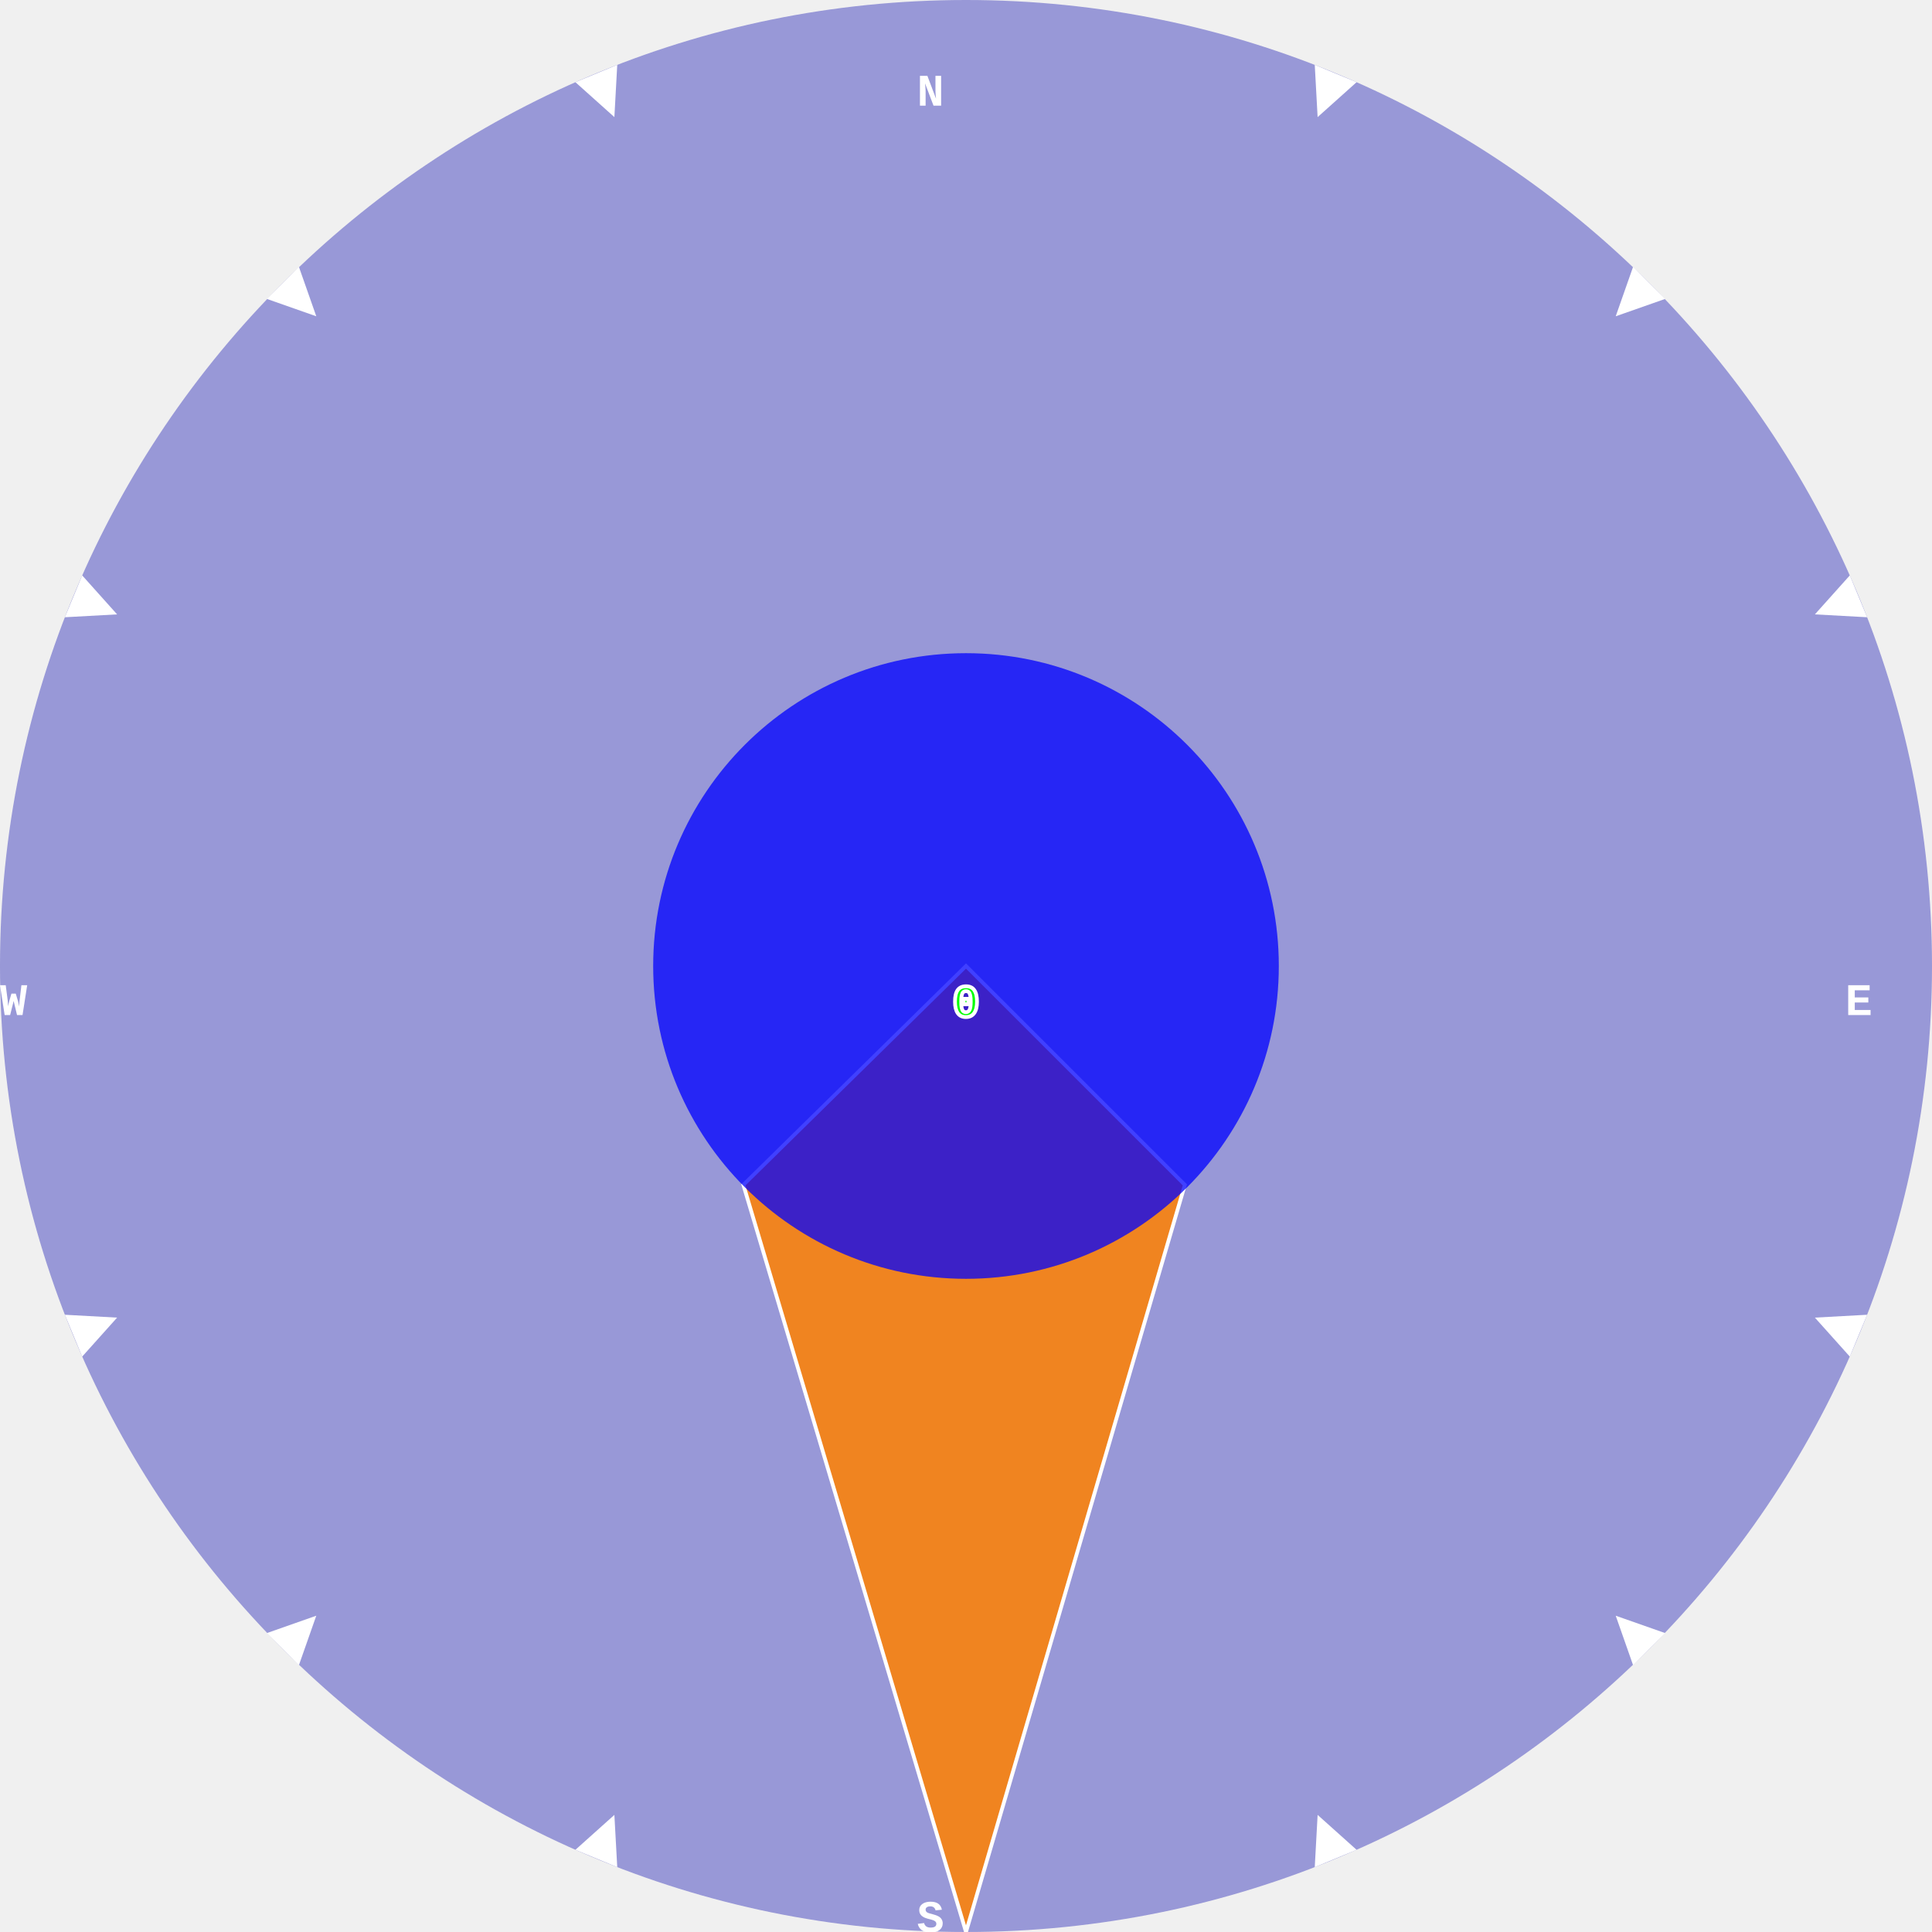
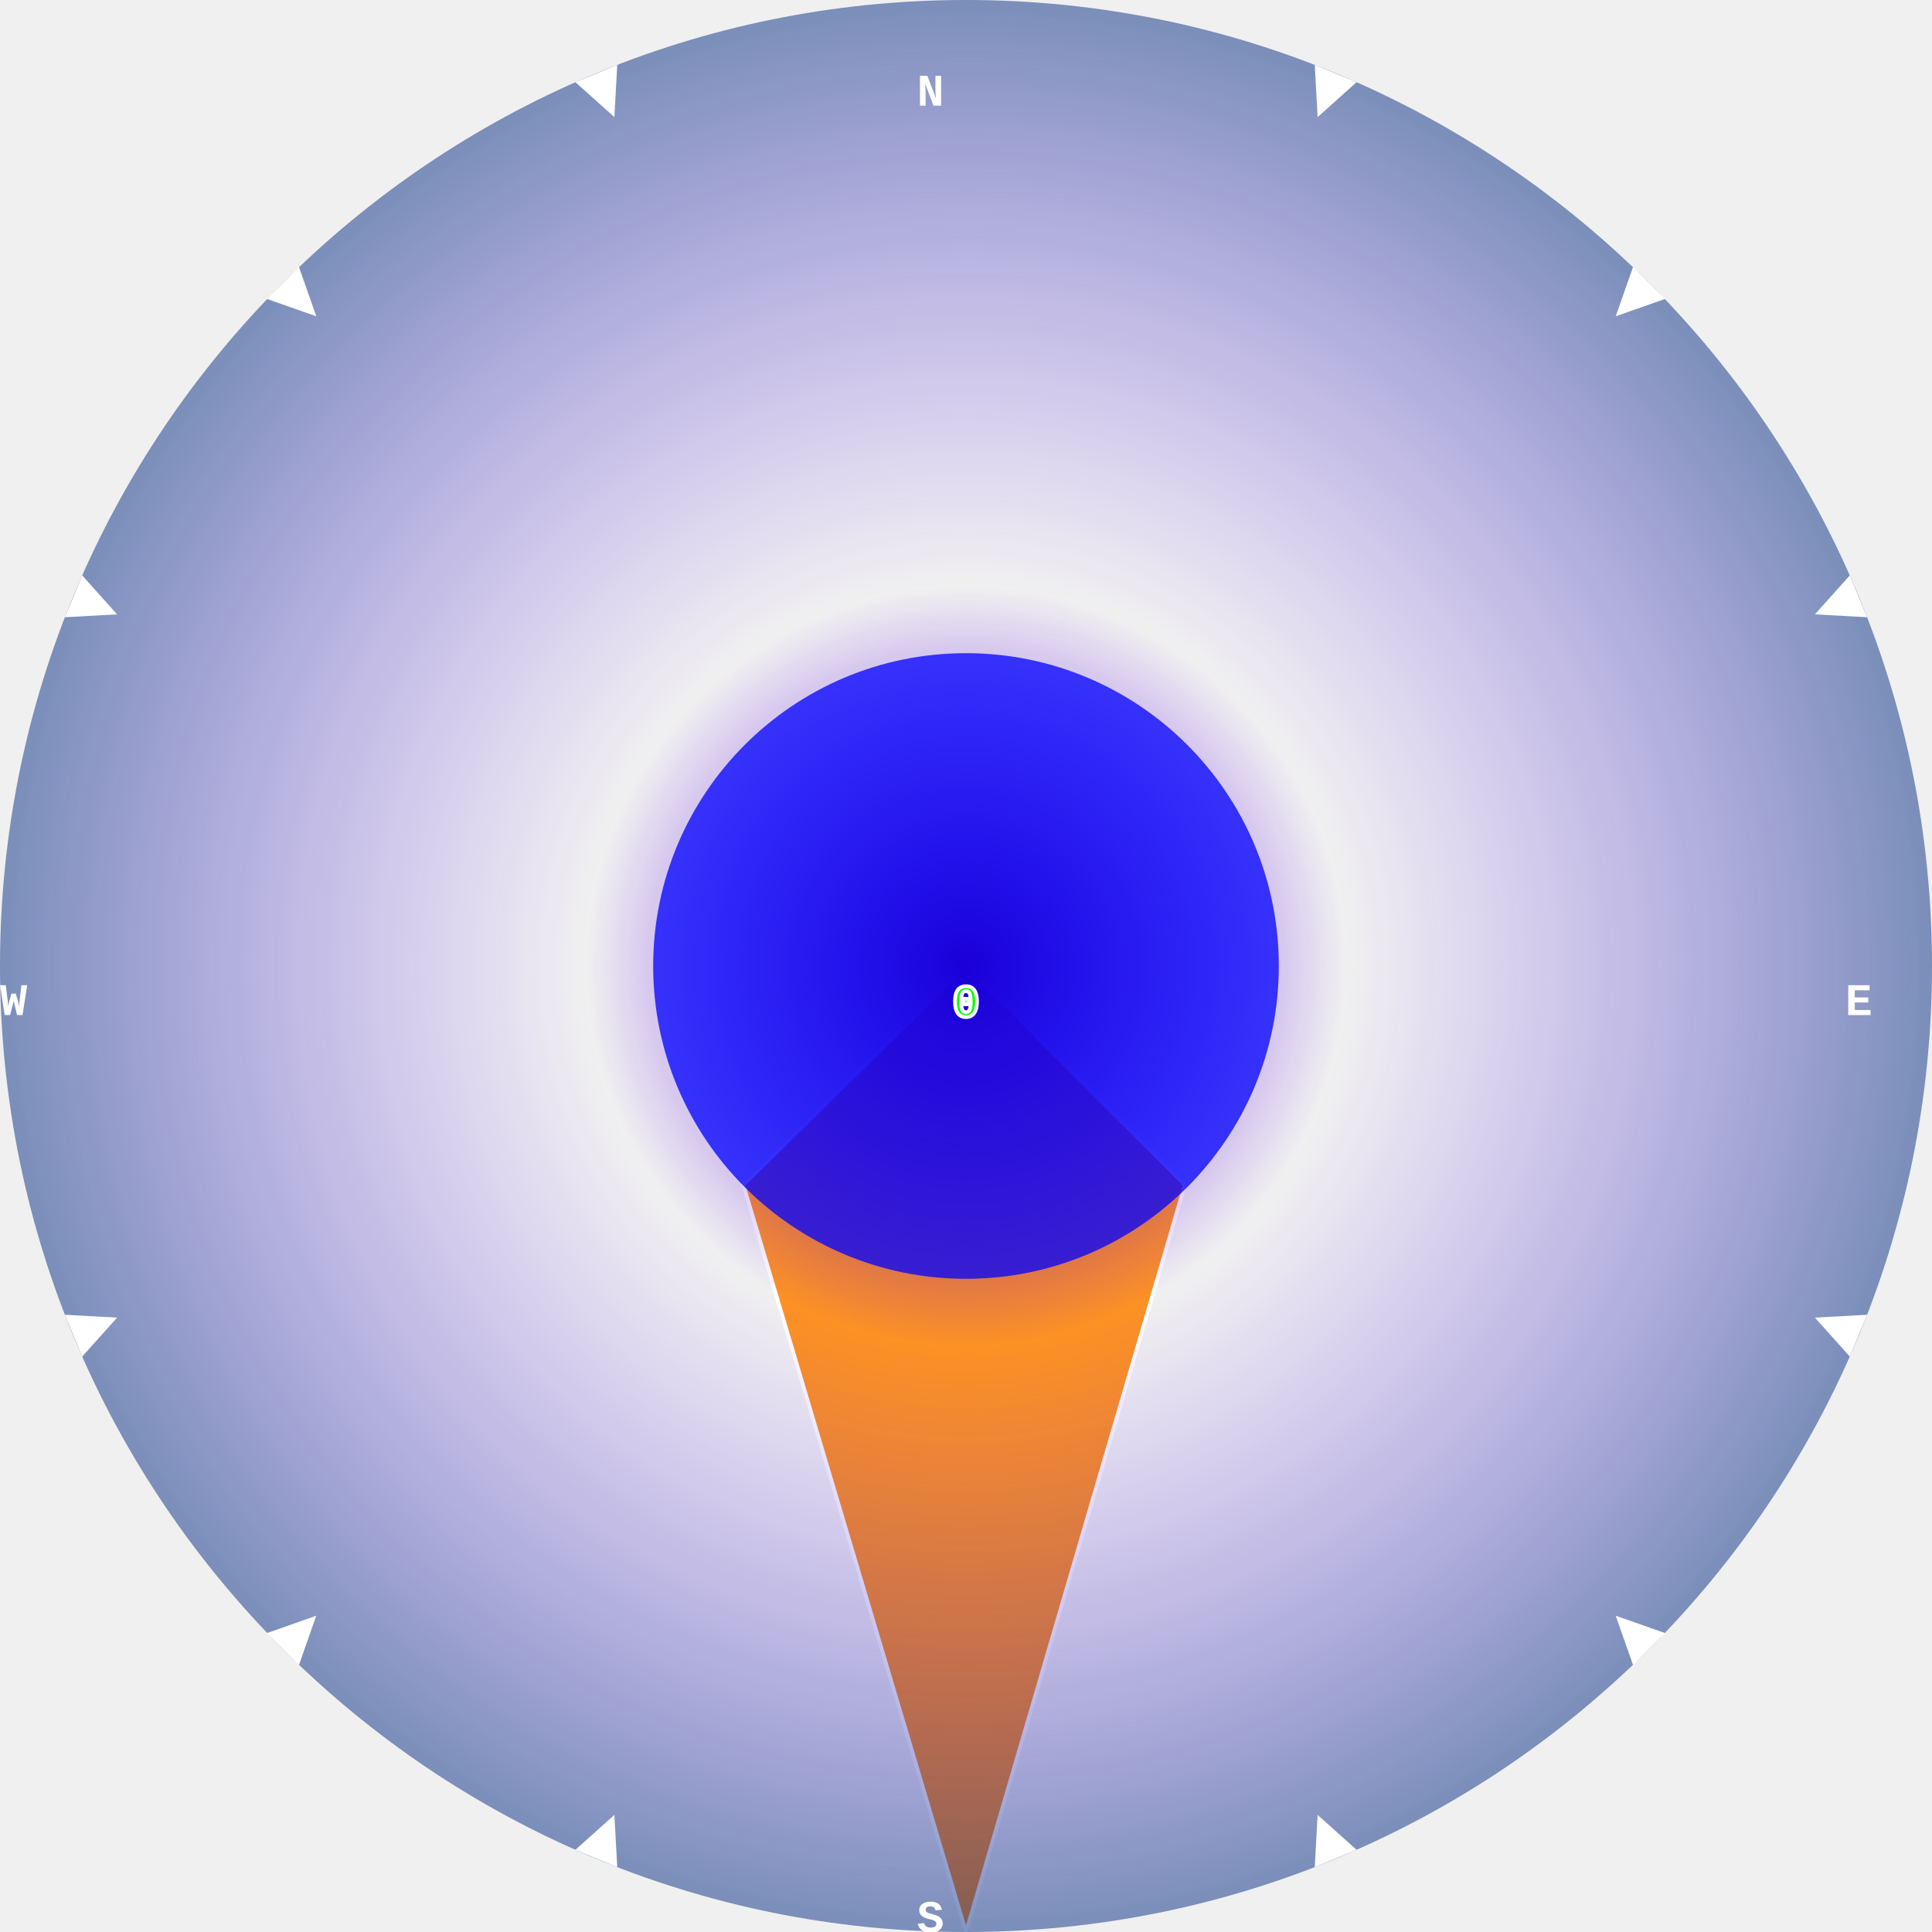
<svg xmlns="http://www.w3.org/2000/svg" width="512" height="512">
+   <defs>
+     <radialGradient id="faceGradient">
+       <stop offset="0%" stop-color="hsla(300, 100%, 20%, 1)" />
+       <stop offset="39%" stop-color="hsla(260, 100%, 50%, 0.0)" />
+       <stop offset="100%" stop-color="hsla(220, 100%, 25%, 0.5" />
+     </radialGradient>
+     <path id="hash" d="M 250 0 L 256 12.5 L 262 0 Z" class="direction" />
+   </defs>
  <style>
    .hidden { display: none; }
    .direction { fill: white; }
    .text {
      font-weight: bold;
      font-family: 'Courier New', Courier, monospace;
      font-size: 3rem;
    }
-     .face {
-       fill: hsla(240, 50%, 50%, 0.5);
+     #face {
+       /* fill: hsla(240, 50%, 50%, 0.5); */
+       fill: url(#faceGradient);
    }
-     .velocityGuage {
+     #centerCircle {
      fill: hsla(240, 100%, 50%, 0.75);
    }
-     .velocityText {
+     #velocityText {
      font-size: 9rem;
      stroke: white;
      fill: hsl(120, 100%, 50%);
      font-weight: bold;
      font-family: 'Courier New', Courier, monospace;
      text-anchor: middle;
      dominant-baseline: middle;
    }
-     .directionIndicator {
+     #directionIndicator {
      stroke: white;
      fill: hsla(30, 100%, 50%, 0.85);
+       transform-origin: 50% 50%;
+       transform: rotate(0deg);
    }
  </style>
-   <defs>
-     <radialGradient id="faceGradient" cx="256" cy="256" r="256">
-       <stop offset="10%" color="red" />
-       <stop offset="90%" color="green" />
-     </radialGradient>
-     <path id="hash" d="M 250 0 L 256 12.5 L 262 0 Z" class="direction" />
-   </defs>
-   <circle cx="256" cy="256" r="256" class="face" fill="url('#faceGradient')" />
-   <path class="directionIndicator" d="M 256 256 L 314 314 L 256 512 L 197 314 Z" />
-   <circle cx="256" cy="256" r="82.9" class="velocityGuage" />
-   <text class="velocityText" x="256" y="266">0</text>
+   <path id="directionIndicator" d="M 256 256 L 314 314 L 256 512 L 197 314 Z" />
+   <circle id="face" cx="256" cy="256" r="256" />
+   <circle id="centerCircle" cx="256" cy="256" r="82.9" />
+   <text id="velocityText" x="256" y="266">0</text>
  <text x="243" y="28" class="direction text">N</text>
  <text x="489" y="269" class="direction text">E</text>
  <text x="243" y="512" class="direction text">S</text>
  <text x="0" y="269" class="direction text">W</text>
  <use href="#hash" transform="rotate(22.5, 256, 256)" />
  <use href="#hash" transform="rotate(45, 256, 256)" />
  <use href="#hash" transform="rotate(67.5, 256, 256)" />
  <use href="#hash" transform="rotate(112.5, 256, 256)" />
  <use href="#hash" transform="rotate(135, 256, 256)" />
  <use href="#hash" transform="rotate(157.5, 256, 256)" />
  <use href="#hash" transform="rotate(202.5, 256, 256)" />
  <use href="#hash" transform="rotate(225, 256, 256)" />
  <use href="#hash" transform="rotate(247.5, 256, 256)" />
  <use href="#hash" transform="rotate(292.5, 256, 256)" />
  <use href="#hash" transform="rotate(315, 256, 256)" />
  <use href="#hash" transform="rotate(337.5, 256, 256)" />
</svg>
